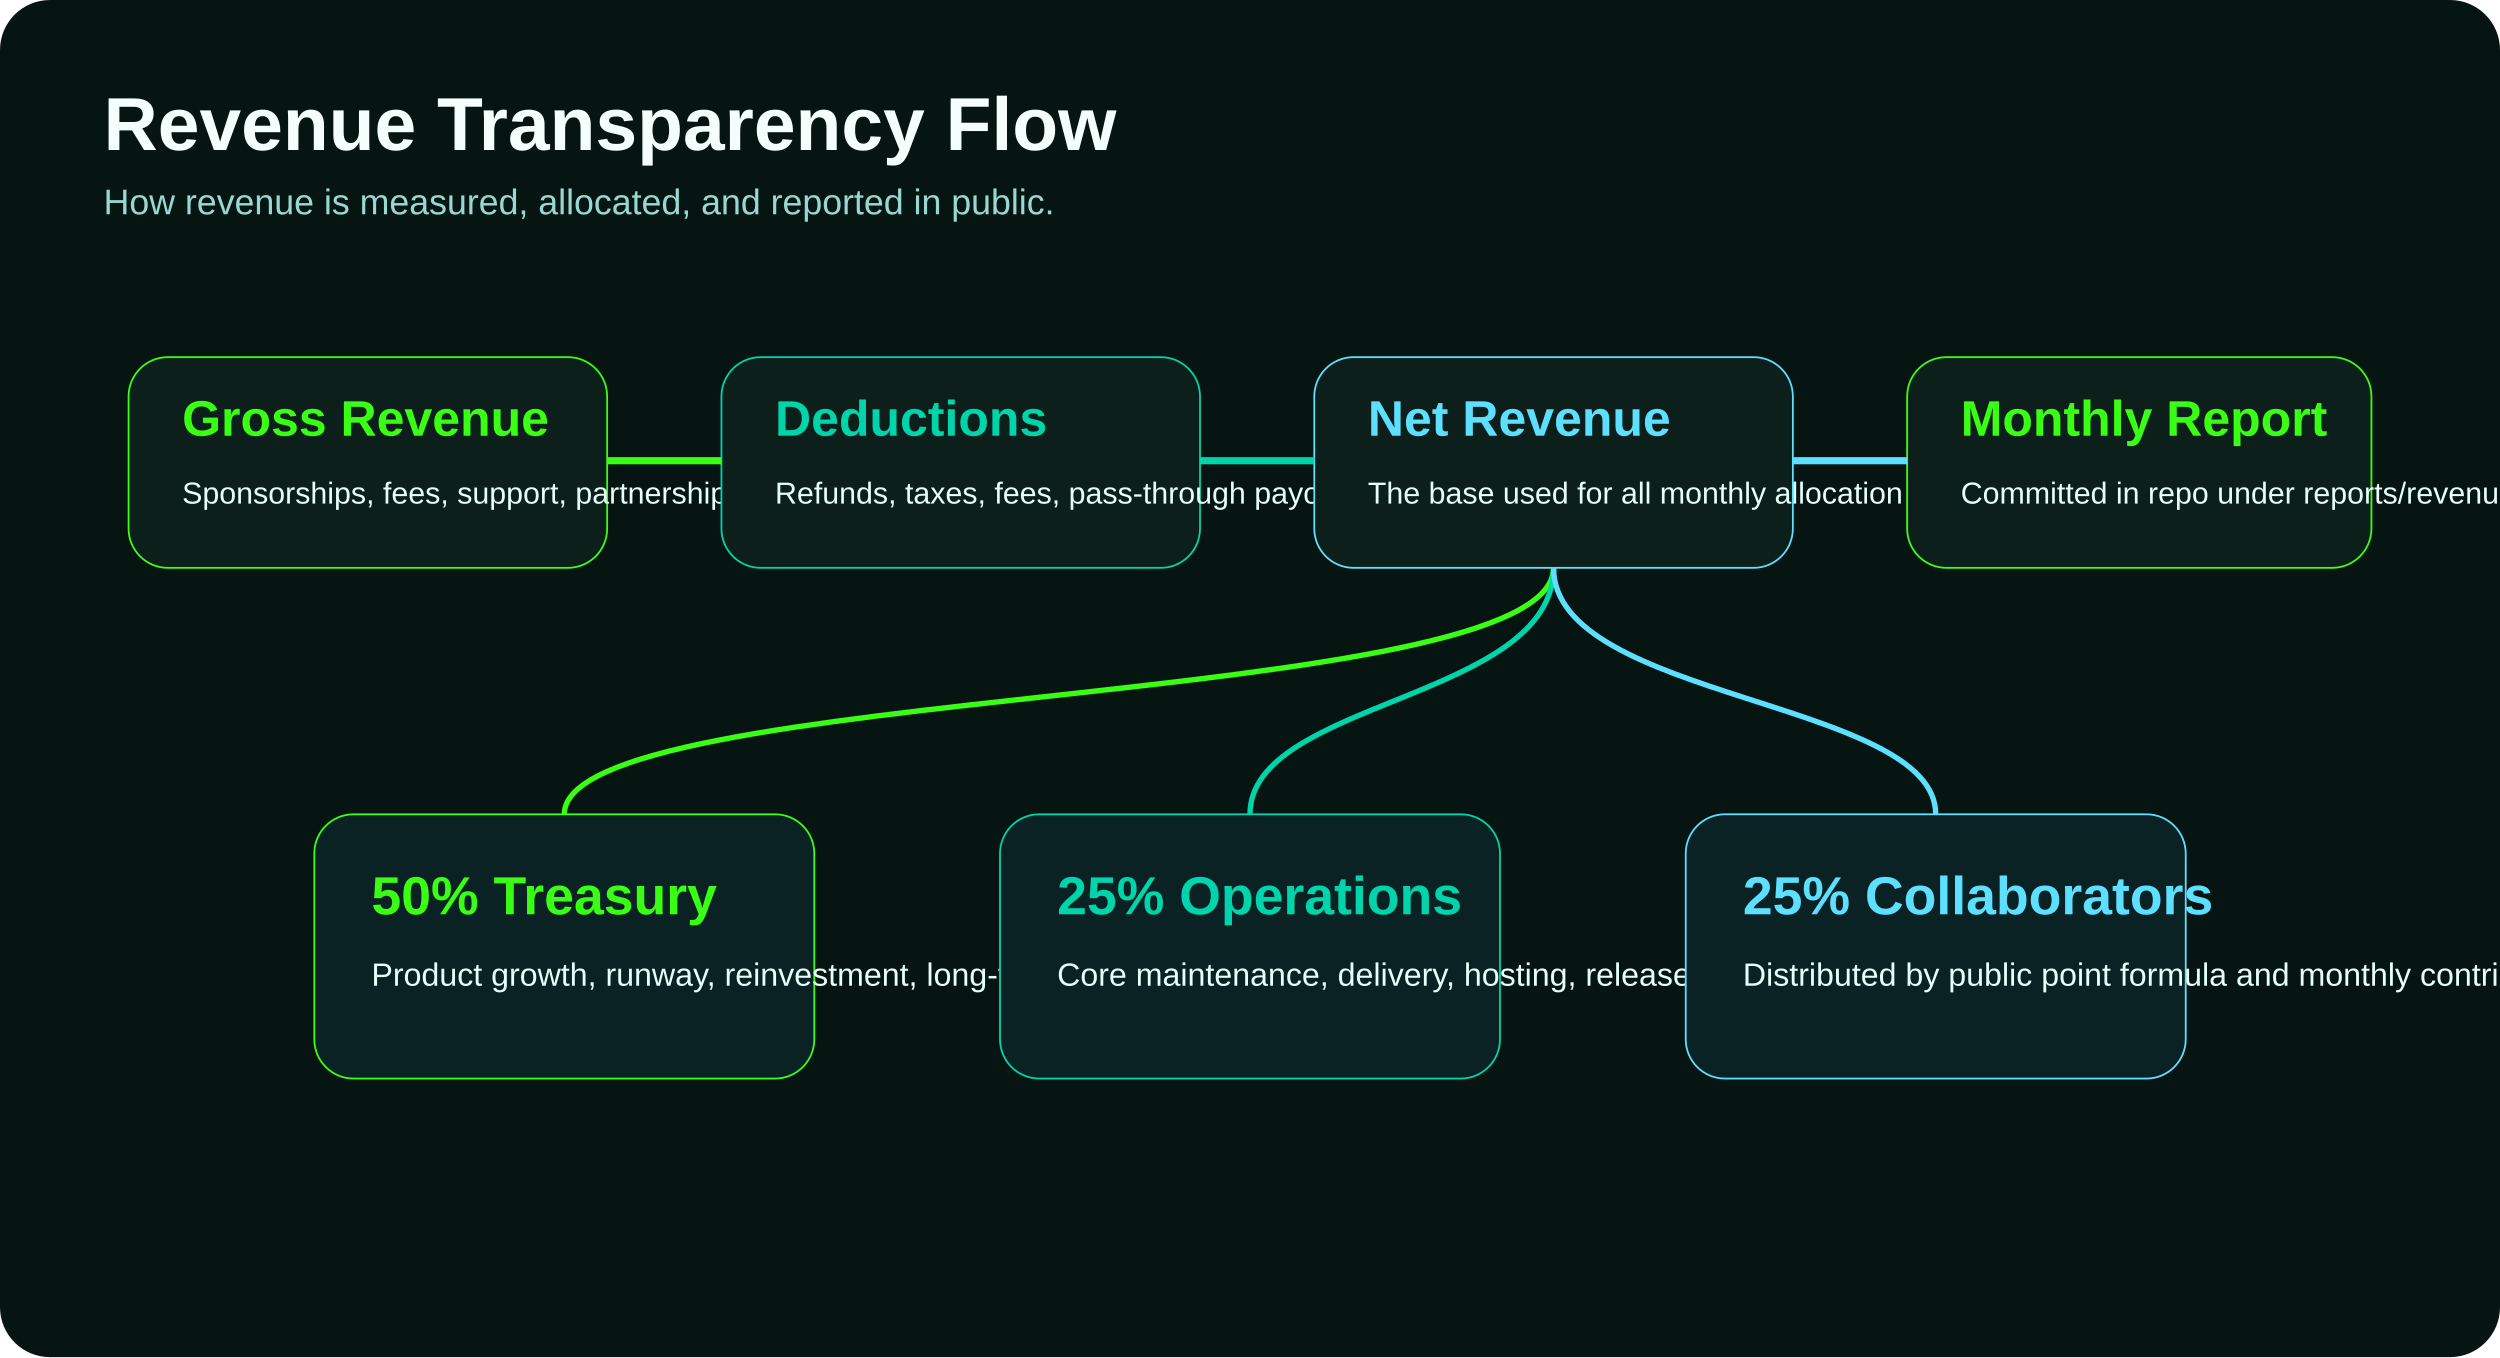
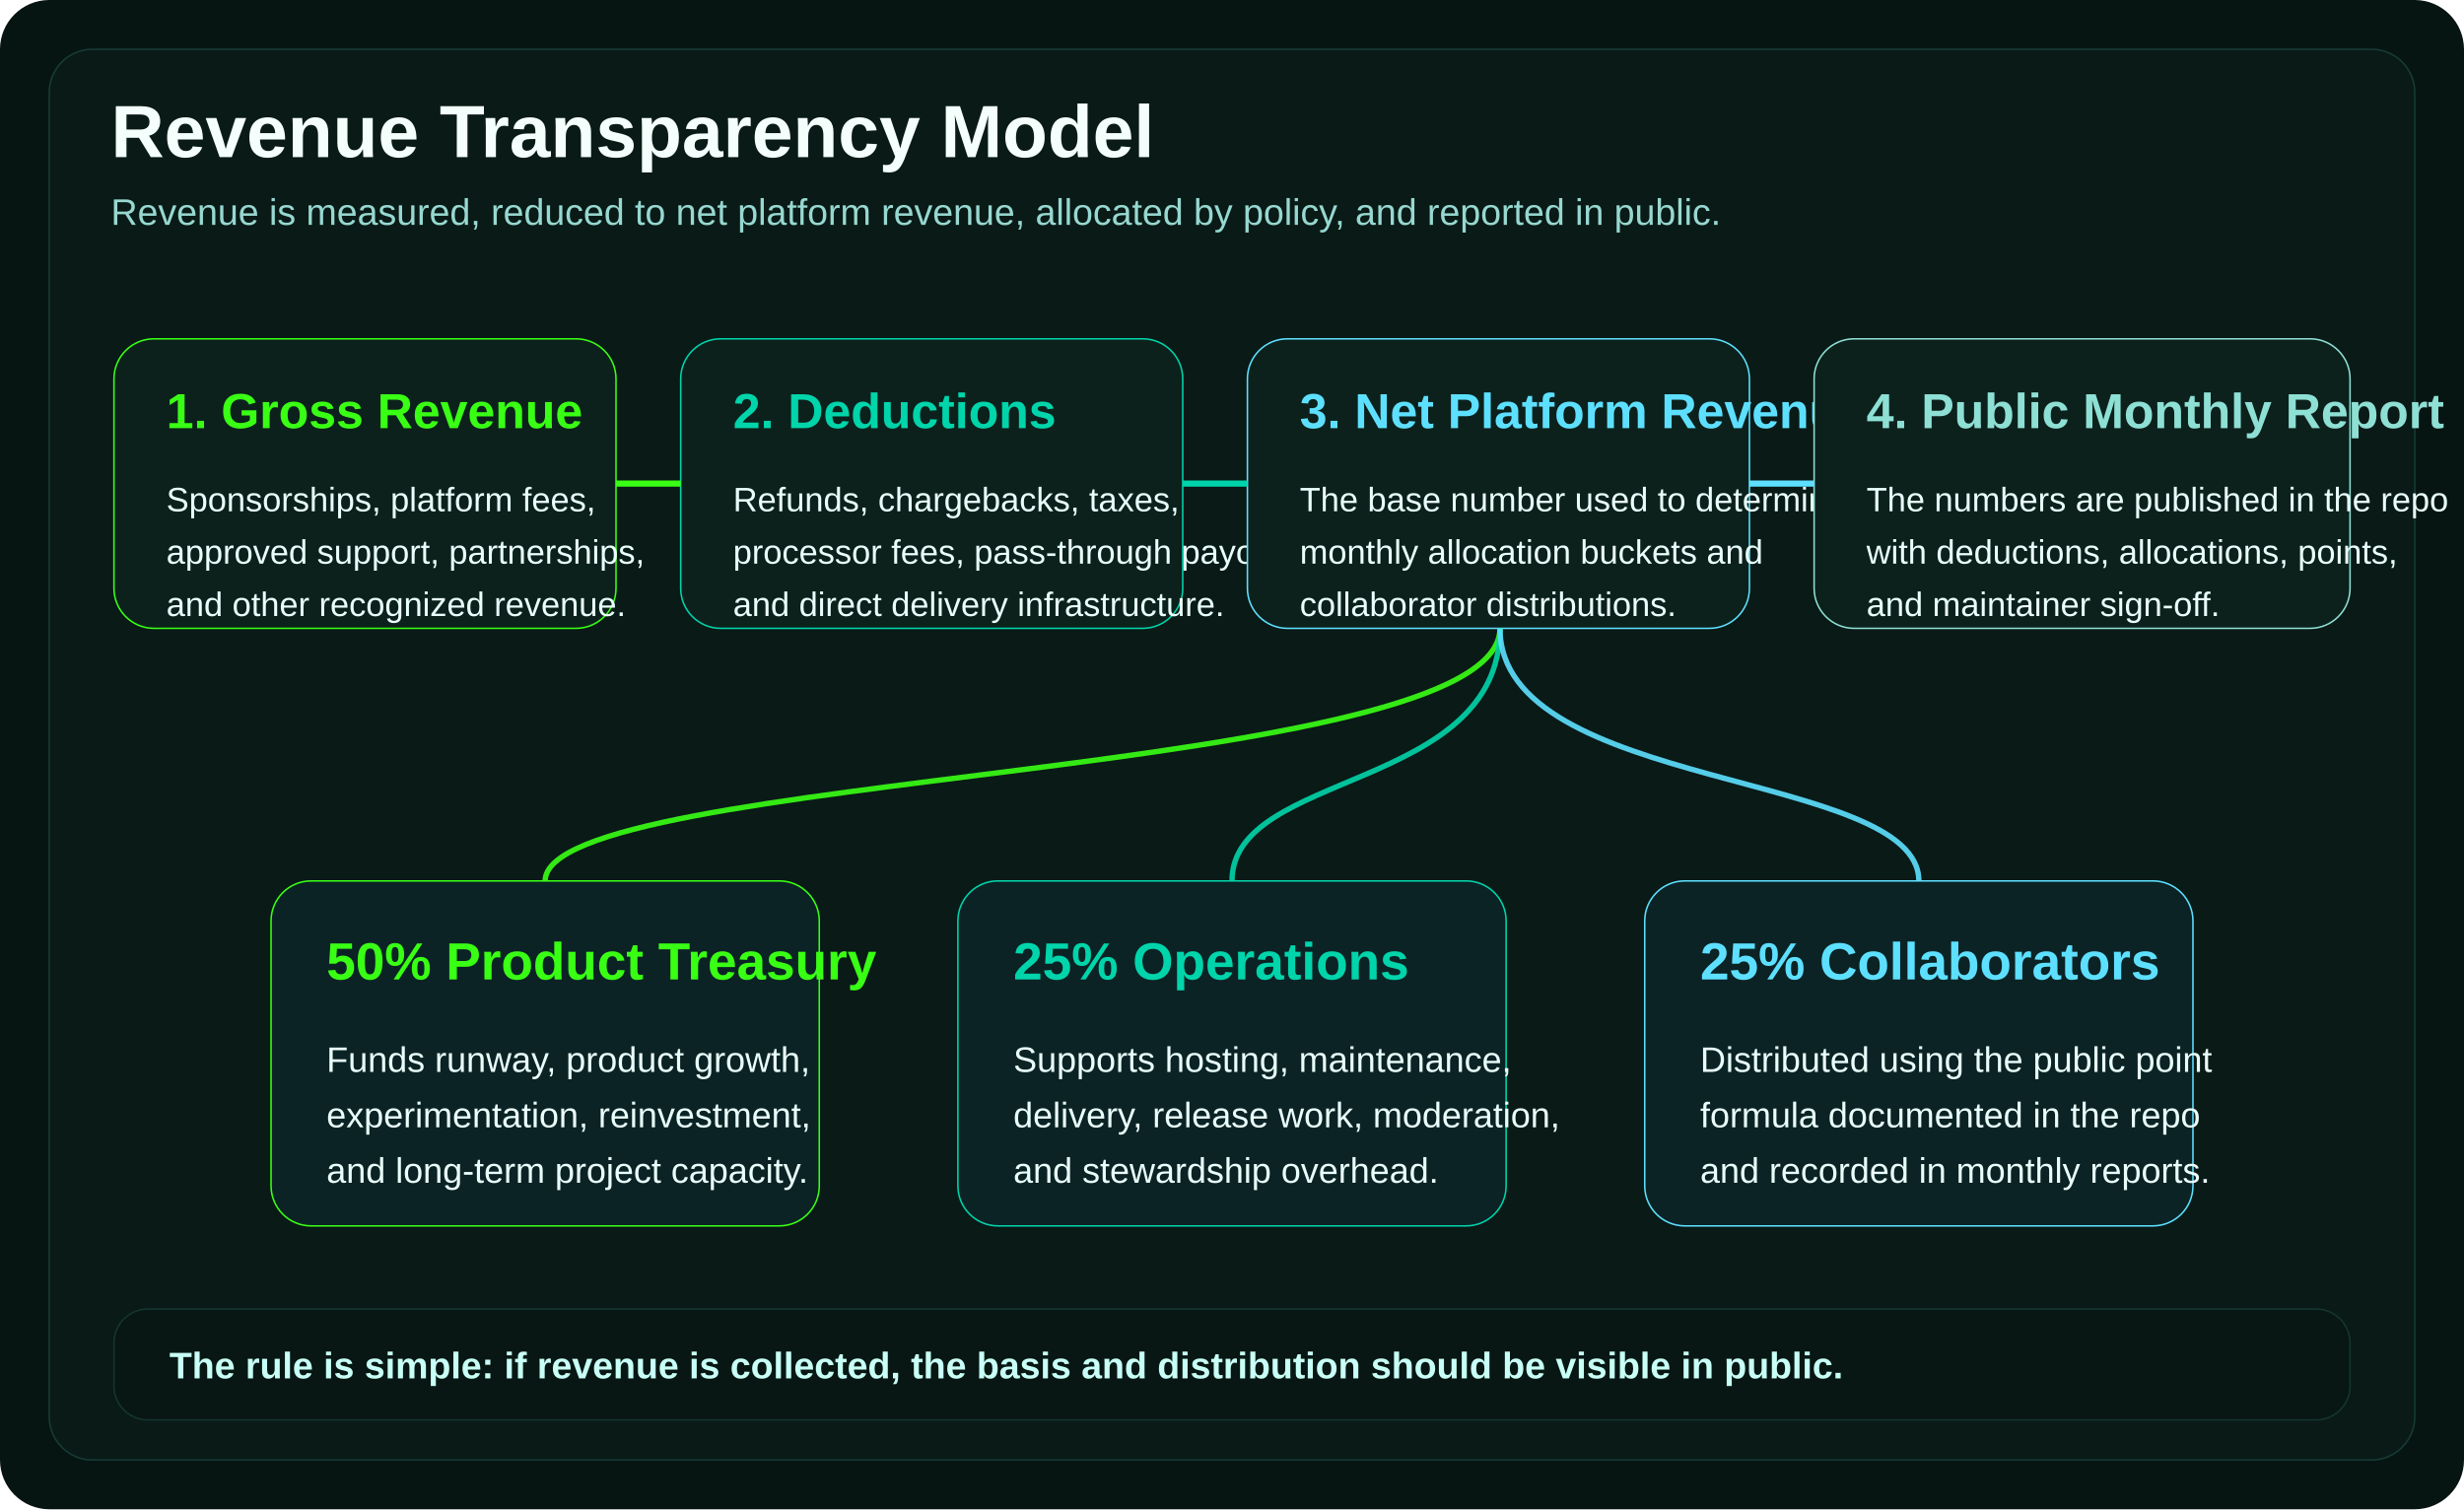
- <svg xmlns="http://www.w3.org/2000/svg" width="1400" height="760" viewBox="0 0 1400 760" fill="none">
-   <rect width="1400" height="760" rx="28" fill="#071512" />
-   <text x="58" y="84" fill="#F4FFFC" font-family="Segoe UI, Arial, sans-serif" font-size="42" font-weight="700">Revenue Transparency Flow</text>
-   <text x="58" y="120" fill="#97D8D0" font-family="Segoe UI, Arial, sans-serif" font-size="20">How revenue is measured, allocated, and reported in public.</text>
-   <rect x="72" y="200" width="268" height="118" rx="22" fill="#0D1F1B" stroke="#39FF14" />
-   <text x="102" y="244" fill="#39FF14" font-family="Segoe UI, Arial, sans-serif" font-size="28" font-weight="700">Gross Revenue</text>
-   <text x="102" y="282" fill="#E6FFFA" font-family="Segoe UI, Arial, sans-serif" font-size="17">Sponsorships, fees, support, partnerships.</text>
-   <rect x="404" y="200" width="268" height="118" rx="22" fill="#0D1F1B" stroke="#00D4AA" />
-   <text x="434" y="244" fill="#00D4AA" font-family="Segoe UI, Arial, sans-serif" font-size="28" font-weight="700">Deductions</text>
-   <text x="434" y="282" fill="#E6FFFA" font-family="Segoe UI, Arial, sans-serif" font-size="17">Refunds, taxes, fees, pass-through payouts, direct infra costs.</text>
-   <rect x="736" y="200" width="268" height="118" rx="22" fill="#0D1F1B" stroke="#5DE0FF" />
-   <text x="766" y="244" fill="#5DE0FF" font-family="Segoe UI, Arial, sans-serif" font-size="28" font-weight="700">Net Revenue</text>
-   <text x="766" y="282" fill="#E6FFFA" font-family="Segoe UI, Arial, sans-serif" font-size="17">The base used for all monthly allocation buckets.</text>
-   <rect x="1068" y="200" width="260" height="118" rx="22" fill="#0D1F1B" stroke="#39FF14" />
-   <text x="1098" y="244" fill="#39FF14" font-family="Segoe UI, Arial, sans-serif" font-size="28" font-weight="700">Monthly Report</text>
-   <text x="1098" y="282" fill="#E6FFFA" font-family="Segoe UI, Arial, sans-serif" font-size="17">Committed in repo under reports/revenue.</text>
-   <rect x="176" y="456" width="280" height="148" rx="22" fill="#0B2225" stroke="#39FF14" />
-   <text x="208" y="512" fill="#39FF14" font-family="Segoe UI, Arial, sans-serif" font-size="30" font-weight="700">50% Treasury</text>
-   <text x="208" y="552" fill="#E6FFFA" font-family="Segoe UI, Arial, sans-serif" font-size="18">Product growth, runway, reinvestment, long-term project capacity.</text>
-   <rect x="560" y="456" width="280" height="148" rx="22" fill="#0B2225" stroke="#00D4AA" />
-   <text x="592" y="512" fill="#00D4AA" font-family="Segoe UI, Arial, sans-serif" font-size="30" font-weight="700">25% Operations</text>
-   <text x="592" y="552" fill="#E6FFFA" font-family="Segoe UI, Arial, sans-serif" font-size="18">Core maintenance, delivery, hosting, release and stewardship workload.</text>
-   <rect x="944" y="456" width="280" height="148" rx="22" fill="#0B2225" stroke="#5DE0FF" />
-   <text x="976" y="512" fill="#5DE0FF" font-family="Segoe UI, Arial, sans-serif" font-size="30" font-weight="700">25% Collaborators</text>
-   <text x="976" y="552" fill="#E6FFFA" font-family="Segoe UI, Arial, sans-serif" font-size="18">Distributed by public point formula and monthly contribution ledger.</text>
-   <path d="M340 258H404" stroke="#39FF14" stroke-width="4" />
-   <path d="M672 258H736" stroke="#00D4AA" stroke-width="4" />
-   <path d="M1004 258H1068" stroke="#5DE0FF" stroke-width="4" />
-   <path d="M870 318C870 398 316 382 316 456" stroke="#39FF14" stroke-width="3" />
-   <path d="M870 318C870 392 700 392 700 456" stroke="#00D4AA" stroke-width="3" />
-   <path d="M870 318C870 392 1084 392 1084 456" stroke="#5DE0FF" stroke-width="3" />
+ <svg xmlns="http://www.w3.org/2000/svg" width="1600" height="980" viewBox="0 0 1600 980" fill="none">
+   <rect width="1600" height="980" rx="32" fill="#071512" />
+   <rect x="32" y="32" width="1536" height="916" rx="28" fill="#091A17" stroke="#173B35" />
+   <text x="72" y="102" fill="#F4FFFC" font-family="Segoe UI, Arial, sans-serif" font-size="48" font-weight="700">
+     Revenue Transparency Model
+   </text>
+   <text x="72" y="146" fill="#97D8D0" font-family="Segoe UI, Arial, sans-serif" font-size="24">
+     Revenue is measured, reduced to net platform revenue, allocated by policy, and reported in public.
+   </text>
+   <rect x="74" y="220" width="326" height="188" rx="26" fill="#0C211C" stroke="#39FF14" />
+   <text x="108" y="278" fill="#39FF14" font-family="Segoe UI, Arial, sans-serif" font-size="32" font-weight="700">1. Gross Revenue</text>
+   <text x="108" y="332" fill="#E9FFFB" font-family="Segoe UI, Arial, sans-serif" font-size="22">
+     <tspan x="108" dy="0">Sponsorships, platform fees,</tspan>
+     <tspan x="108" dy="34">approved support, partnerships,</tspan>
+     <tspan x="108" dy="34">and other recognized revenue.</tspan>
+   </text>
+   <rect x="442" y="220" width="326" height="188" rx="26" fill="#0C211C" stroke="#00D4AA" />
+   <text x="476" y="278" fill="#00D4AA" font-family="Segoe UI, Arial, sans-serif" font-size="32" font-weight="700">2. Deductions</text>
+   <text x="476" y="332" fill="#E9FFFB" font-family="Segoe UI, Arial, sans-serif" font-size="22">
+     <tspan x="476" dy="0">Refunds, chargebacks, taxes,</tspan>
+     <tspan x="476" dy="34">processor fees, pass-through payouts,</tspan>
+     <tspan x="476" dy="34">and direct delivery infrastructure.</tspan>
+   </text>
+   <rect x="810" y="220" width="326" height="188" rx="26" fill="#0C211C" stroke="#5DE0FF" />
+   <text x="844" y="278" fill="#5DE0FF" font-family="Segoe UI, Arial, sans-serif" font-size="32" font-weight="700">3. Net Platform Revenue</text>
+   <text x="844" y="332" fill="#E9FFFB" font-family="Segoe UI, Arial, sans-serif" font-size="22">
+     <tspan x="844" dy="0">The base number used to determine</tspan>
+     <tspan x="844" dy="34">monthly allocation buckets and</tspan>
+     <tspan x="844" dy="34">collaborator distributions.</tspan>
+   </text>
+   <rect x="1178" y="220" width="348" height="188" rx="26" fill="#0C211C" stroke="#8EDFD4" />
+   <text x="1212" y="278" fill="#8EDFD4" font-family="Segoe UI, Arial, sans-serif" font-size="32" font-weight="700">4. Public Monthly Report</text>
+   <text x="1212" y="332" fill="#E9FFFB" font-family="Segoe UI, Arial, sans-serif" font-size="22">
+     <tspan x="1212" dy="0">The numbers are published in the repo</tspan>
+     <tspan x="1212" dy="34">with deductions, allocations, points,</tspan>
+     <tspan x="1212" dy="34">and maintainer sign-off.</tspan>
+   </text>
+   <rect x="176" y="572" width="356" height="224" rx="26" fill="#0B2325" stroke="#39FF14" />
+   <text x="212" y="636" fill="#39FF14" font-family="Segoe UI, Arial, sans-serif" font-size="34" font-weight="700">50% Product Treasury</text>
+   <text x="212" y="696" fill="#E9FFFB" font-family="Segoe UI, Arial, sans-serif" font-size="23">
+     <tspan x="212" dy="0">Funds runway, product growth,</tspan>
+     <tspan x="212" dy="36">experimentation, reinvestment,</tspan>
+     <tspan x="212" dy="36">and long-term project capacity.</tspan>
+   </text>
+   <rect x="622" y="572" width="356" height="224" rx="26" fill="#0B2325" stroke="#00D4AA" />
+   <text x="658" y="636" fill="#00D4AA" font-family="Segoe UI, Arial, sans-serif" font-size="34" font-weight="700">25% Operations</text>
+   <text x="658" y="696" fill="#E9FFFB" font-family="Segoe UI, Arial, sans-serif" font-size="23">
+     <tspan x="658" dy="0">Supports hosting, maintenance,</tspan>
+     <tspan x="658" dy="36">delivery, release work, moderation,</tspan>
+     <tspan x="658" dy="36">and stewardship overhead.</tspan>
+   </text>
+   <rect x="1068" y="572" width="356" height="224" rx="26" fill="#0B2325" stroke="#5DE0FF" />
+   <text x="1104" y="636" fill="#5DE0FF" font-family="Segoe UI, Arial, sans-serif" font-size="34" font-weight="700">25% Collaborators</text>
+   <text x="1104" y="696" fill="#E9FFFB" font-family="Segoe UI, Arial, sans-serif" font-size="23">
+     <tspan x="1104" dy="0">Distributed using the public point</tspan>
+     <tspan x="1104" dy="36">formula documented in the repo</tspan>
+     <tspan x="1104" dy="36">and recorded in monthly reports.</tspan>
+   </text>
+   <path d="M400 314H442" stroke="#39FF14" stroke-width="4" />
+   <path d="M768 314H810" stroke="#00D4AA" stroke-width="4" />
+   <path d="M1136 314H1178" stroke="#5DE0FF" stroke-width="4" />
+   <path d="M974 408C974 506 354 500 354 572" stroke="#39FF14" stroke-width="3.5" opacity="0.9" />
+   <path d="M974 408C974 514 800 500 800 572" stroke="#00D4AA" stroke-width="3.5" opacity="0.9" />
+   <path d="M974 408C974 514 1246 500 1246 572" stroke="#5DE0FF" stroke-width="3.5" opacity="0.9" />
+   <rect x="74" y="850" width="1452" height="72" rx="22" fill="#081714" stroke="#15352F" />
+   <text x="110" y="895" fill="#C8FFF6" font-family="Segoe UI, Arial, sans-serif" font-size="24" font-weight="600">
+     The rule is simple: if revenue is collected, the basis and distribution should be visible in public.
+   </text>
</svg>
